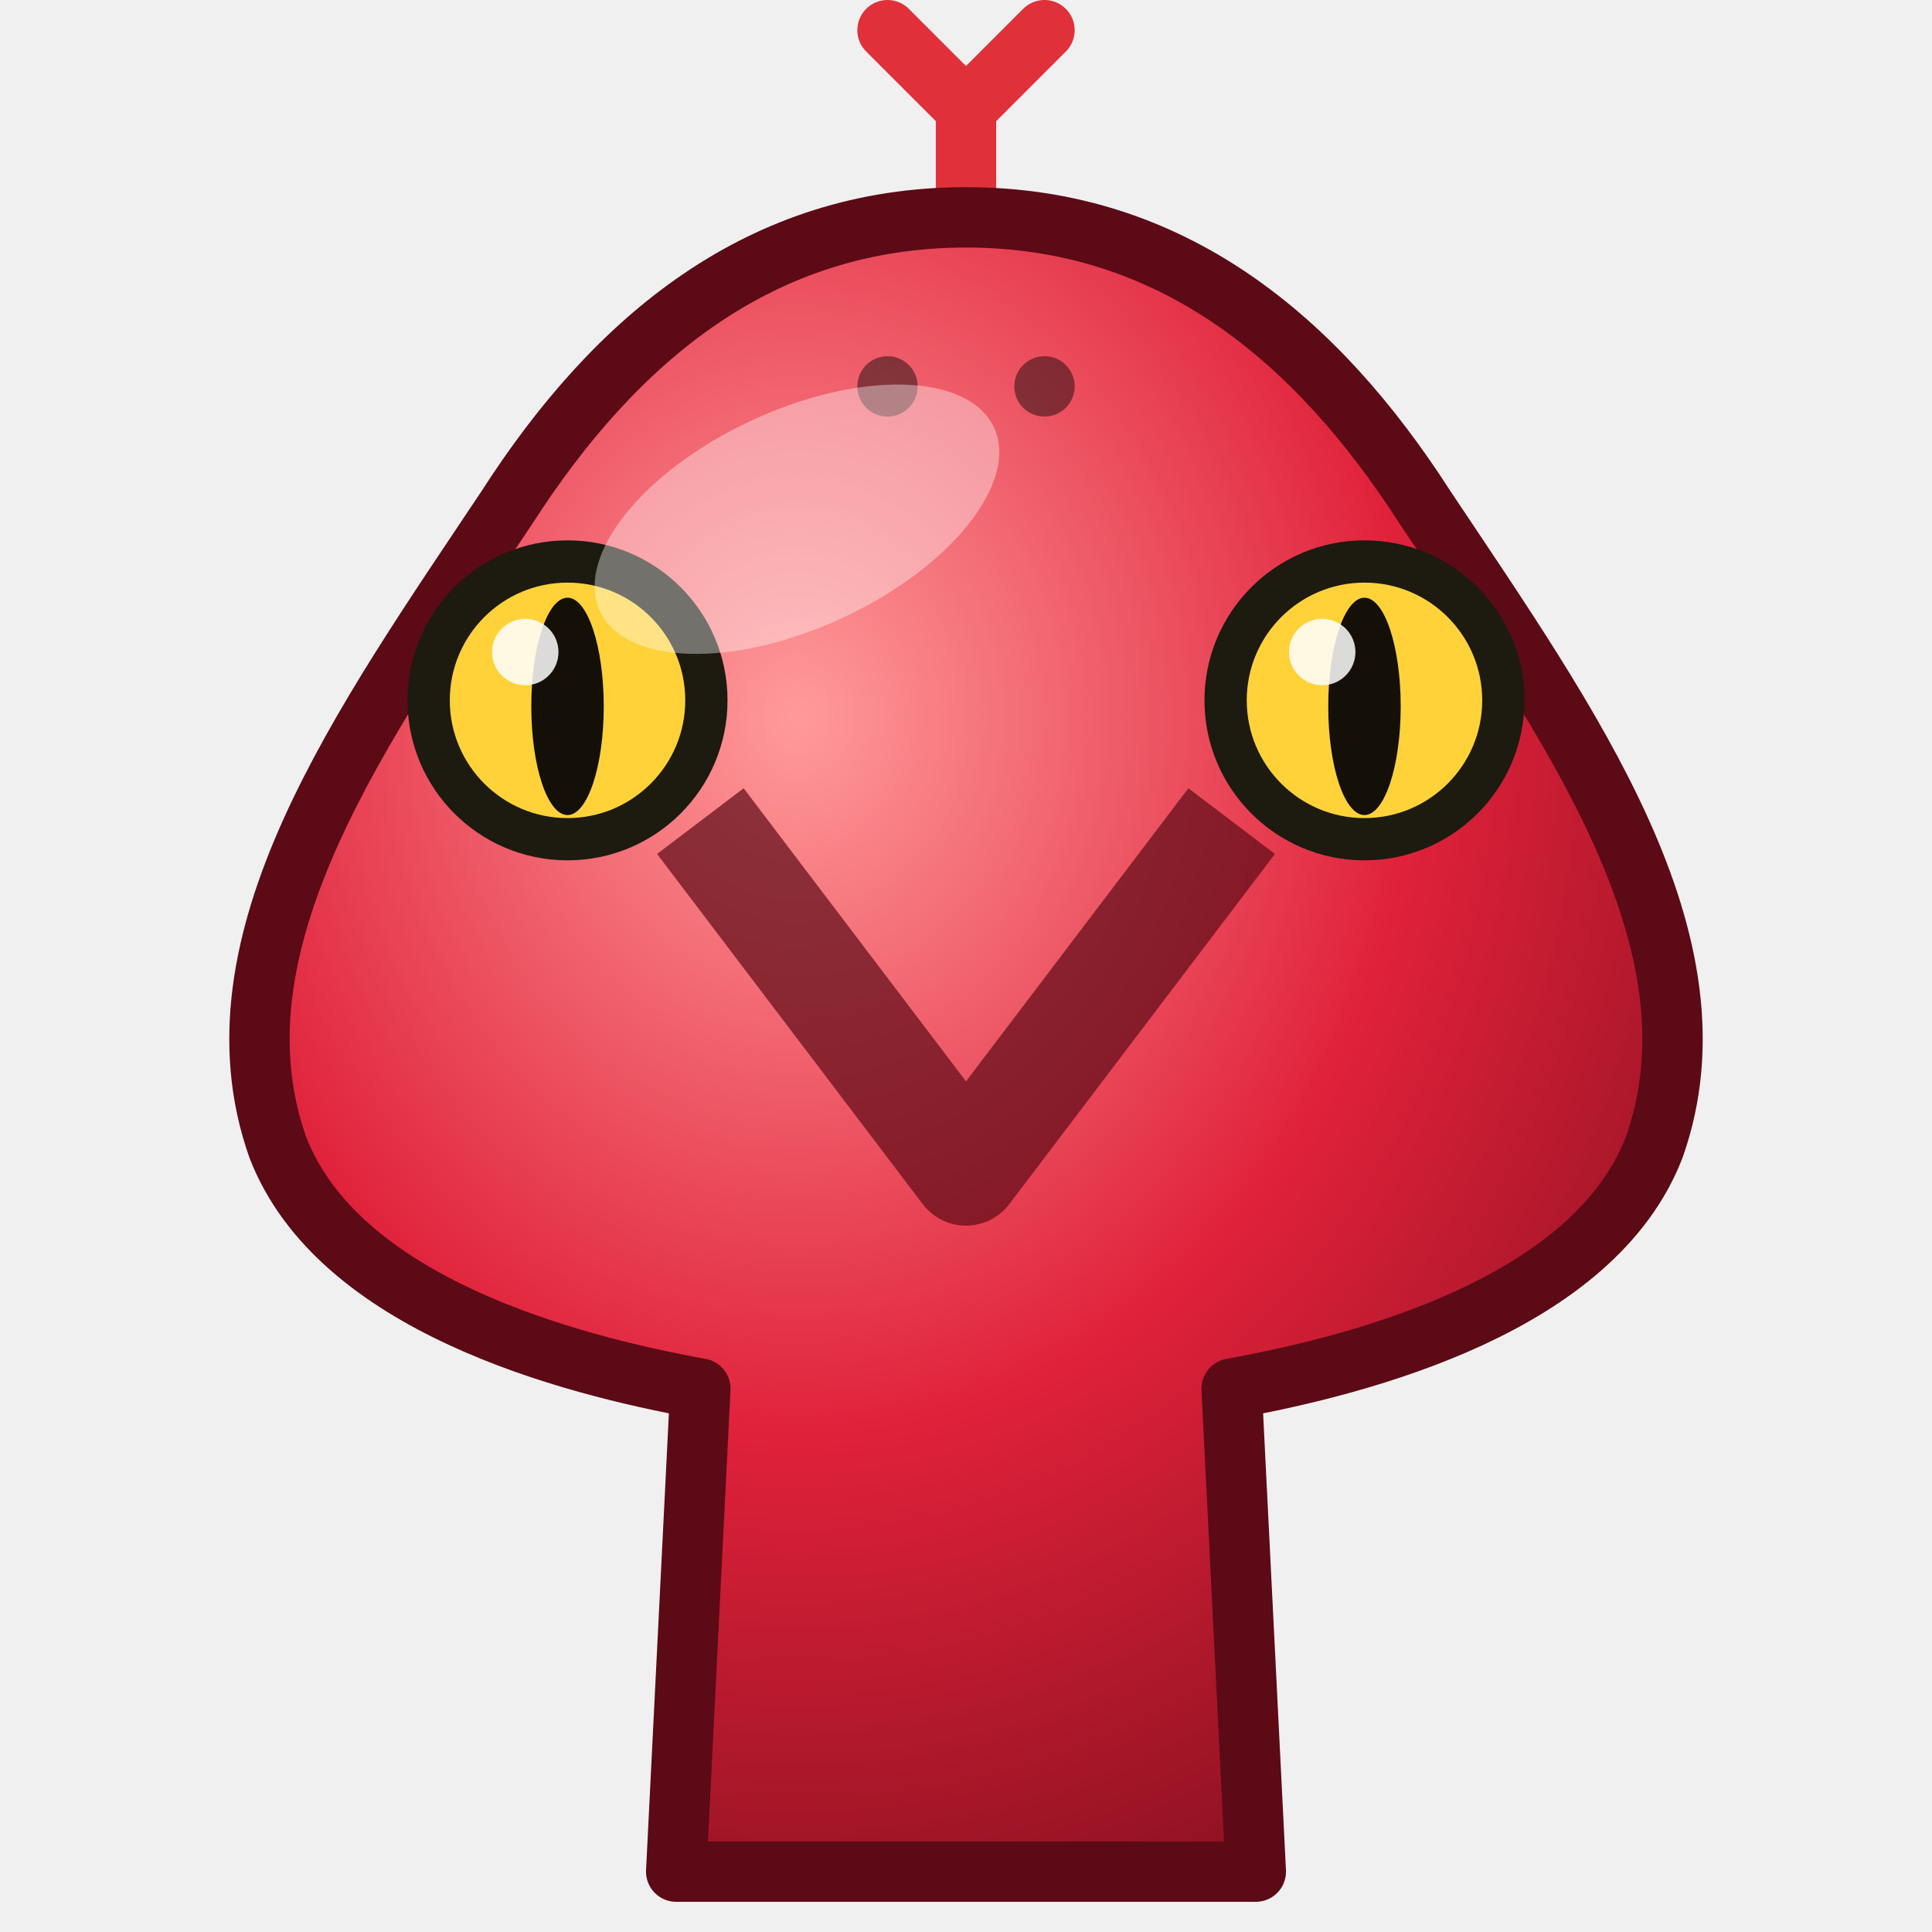
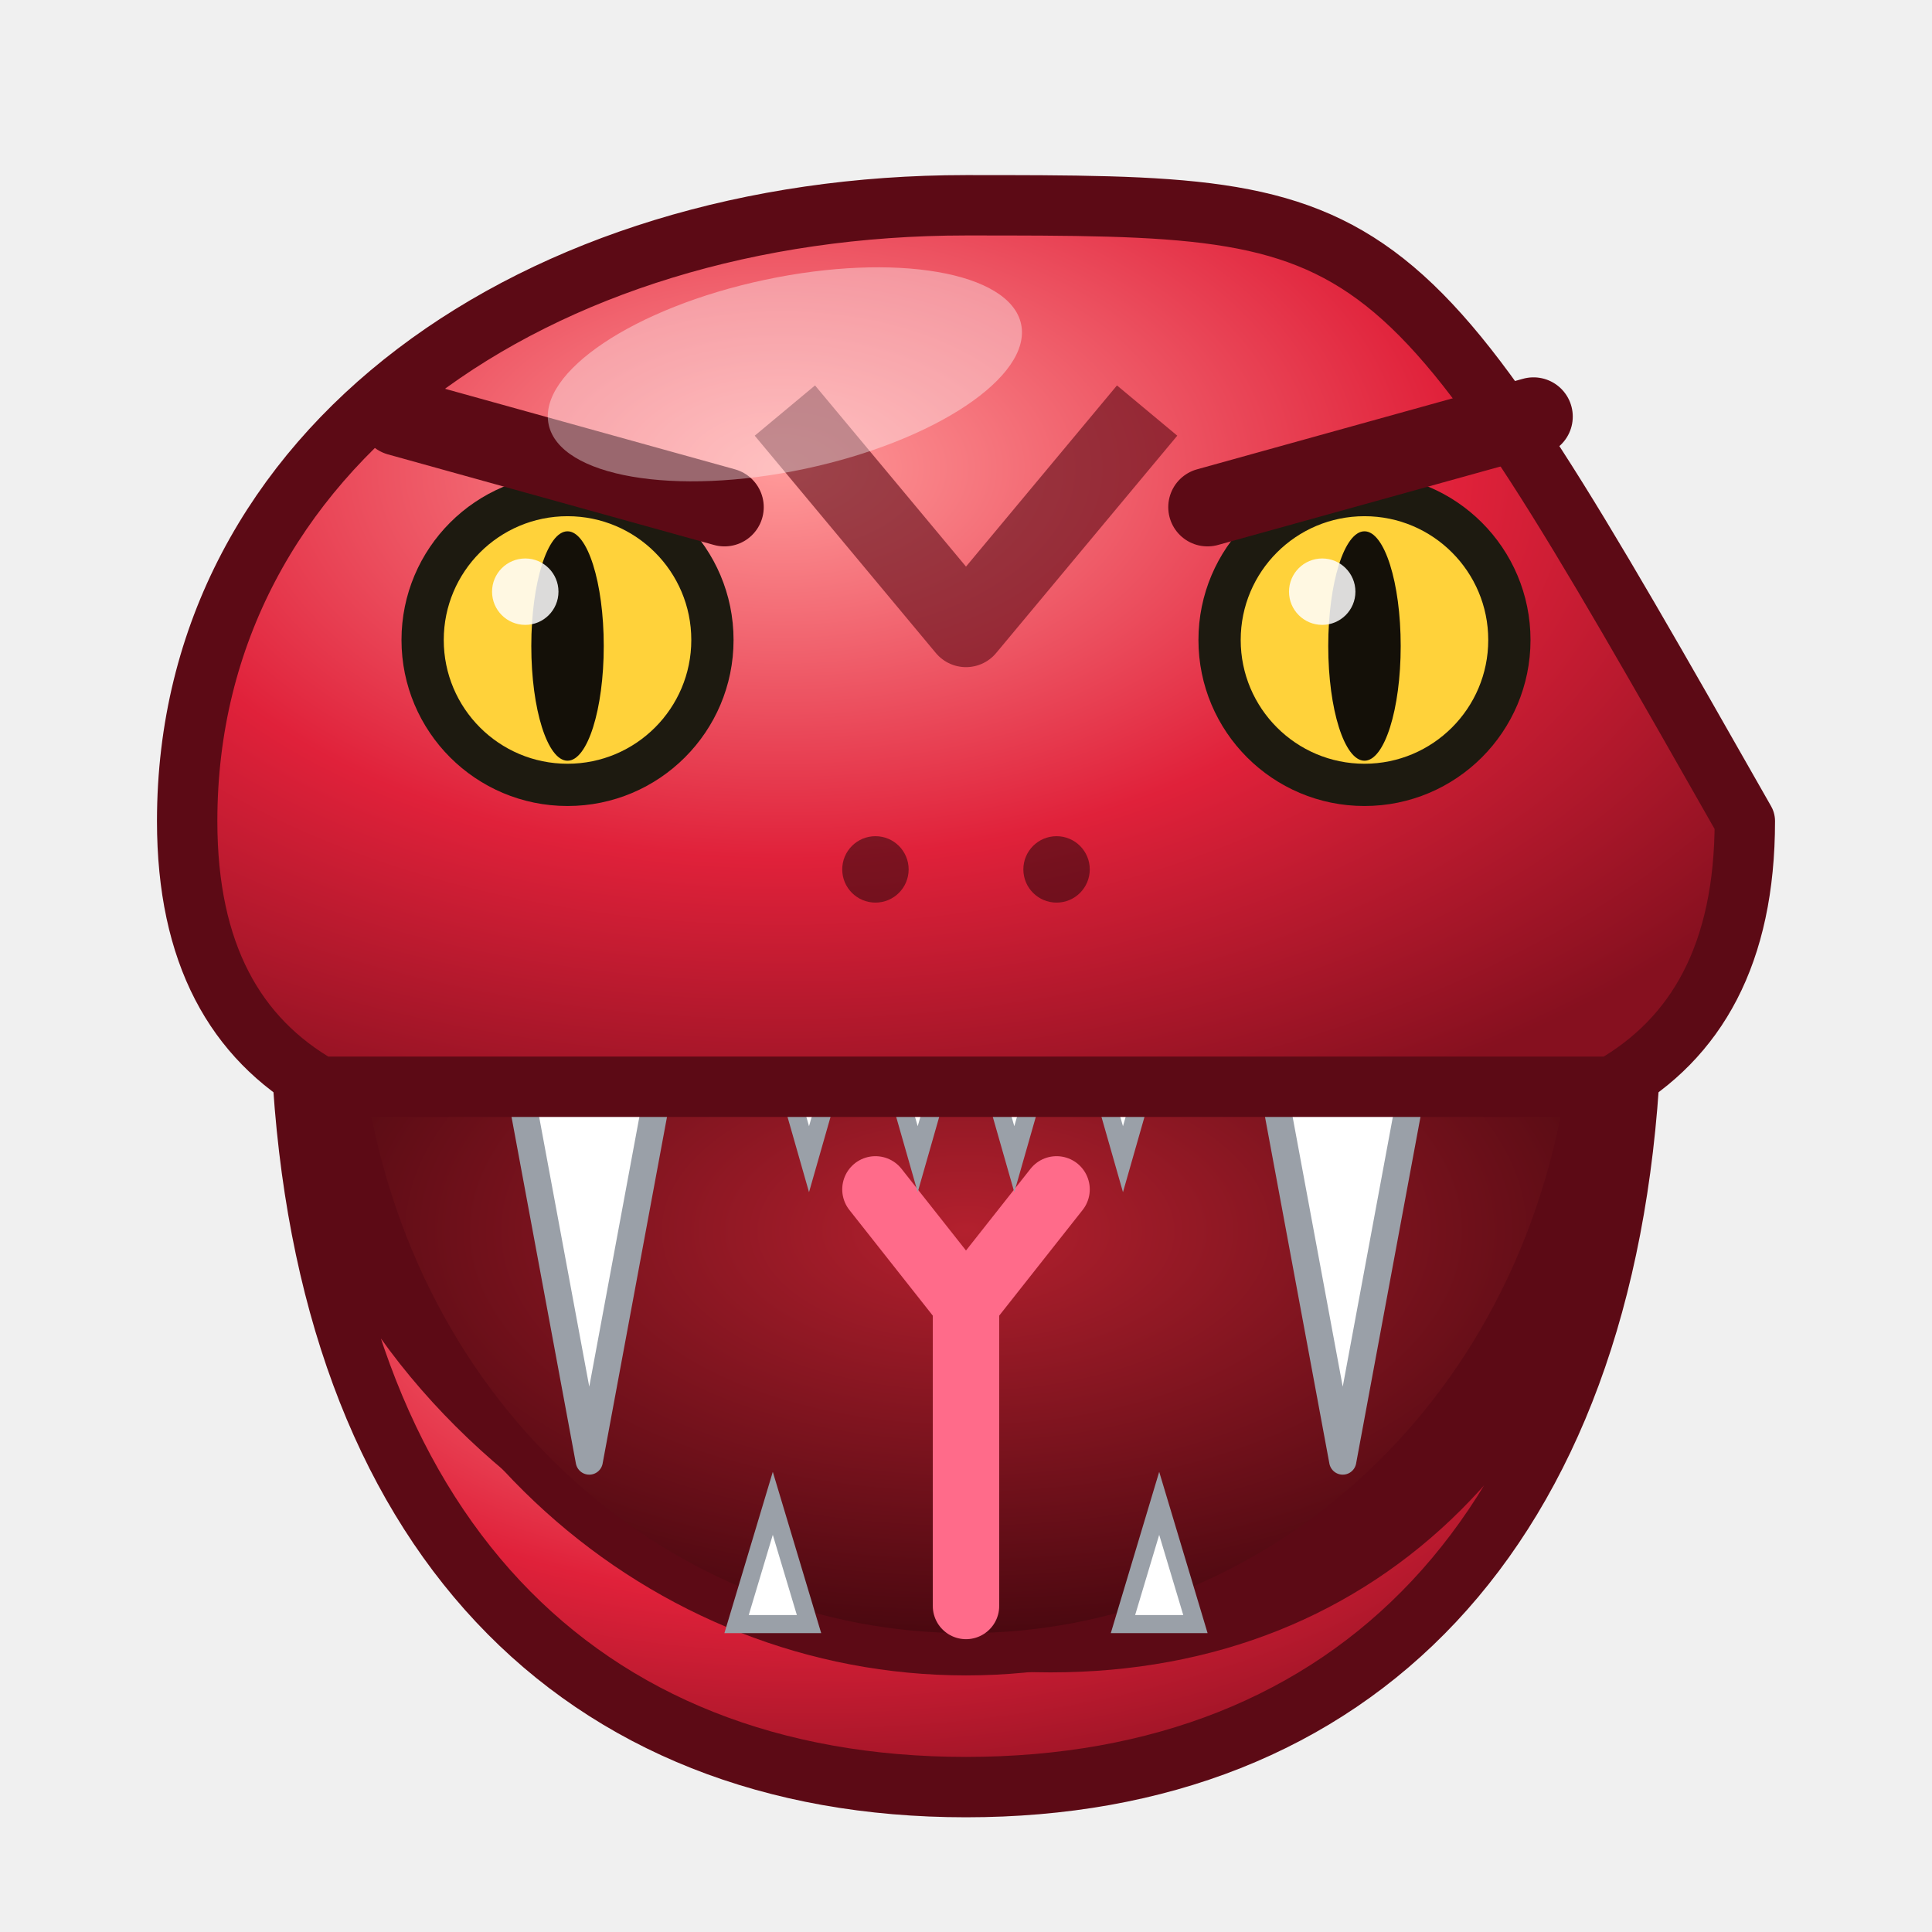
<svg xmlns="http://www.w3.org/2000/svg" viewBox="0 0 32 32">
  <defs>
    <radialGradient id="h" cx=".38" cy=".3" r=".8">
      <stop offset="0" stop-color="#ff9a9a" />
      <stop offset=".55" stop-color="#e0213a" />
      <stop offset="1" stop-color="#86101f" />
    </radialGradient>
+     <radialGradient id="m" cx=".5" cy=".35" r=".7">
+       <stop offset="0" stop-color="#b3202e" />
+       <stop offset="1" stop-color="#3d050c" />
+     </radialGradient>
  </defs>
-   <path d="M16 3.8V1.6M16 1.8l-1.3-1.3M16 1.8l1.3-1.3" fill="none" stroke="#e0313a" stroke-width="1" stroke-linecap="round" stroke-linejoin="round" />
-   <path d="M16 3.6C19.4 3.6 21.8 5.6 23.6 8.4C26 12 28.6 15.6 27.4 19C26.4 21.6 22.6 22.6 20.4 23L20.8 31H11.2L11.6 23C9.4 22.6 5.6 21.6 4.6 19C3.4 15.6 6 12 8.4 8.4C10.2 5.6 12.6 3.6 16 3.6z" fill="url(#h)" stroke="#5c0a15" stroke-linejoin="round" />
-   <path d="M11.6 13.6L16 19.4l4.4-5.8" fill="none" stroke="#5c0a15" stroke-width="1.8" stroke-linejoin="round" opacity=".7" />
-   <circle cx="14.7" cy="6.4" r=".5" fill="#000" opacity=".45" />
-   <circle cx="17.3" cy="6.4" r=".5" fill="#000" opacity=".45" />
-   <circle cx="9.4" cy="11.6" r="2.3" fill="#ffd23a" stroke="#1d1a10" stroke-width=".7" />
-   <ellipse cx="9.4" cy="11.7" rx=".6" ry="1.8" fill="#141008" />
-   <circle cx="8.7" cy="10.8" r=".55" fill="#fff" opacity=".85" />
-   <circle cx="22.6" cy="11.6" r="2.3" fill="#ffd23a" stroke="#1d1a10" stroke-width=".7" />
-   <ellipse cx="22.6" cy="11.7" rx=".6" ry="1.8" fill="#141008" />
-   <circle cx="21.9" cy="10.8" r=".55" fill="#fff" opacity=".85" />
-   <ellipse cx="13.2" cy="8.6" rx="3.6" ry="1.8" fill="#fff" opacity=".38" transform="rotate(-25 13.2 8.6)" />
+   <path d="M5.0 17.6C5.4 25.4 9.6 29.6 16 29.6S26.6 25.4 27.0 17.6c-.8 6-4.4 9.6-9.6 9.6S5.8 23.6 5.0 17.6z" fill="url(#h)" stroke="#5c0a15" stroke-linejoin="round" />
+   <path d="M5.68 17.8C9.2 17 12.4 16.6 16 16.6S22.8 17 26.32 17.8C25.52 23.6 21 27.4 16 27.4S6.48 23.6 5.68 17.8z" fill="url(#m)" stroke="#5c0a15" stroke-width=".7" stroke-linejoin="round" />
+   <path d="M16 26.6V21.4M16 21.6l-1.5-1.9M16 21.6l1.5-1.9" fill="none" stroke="#ff6b8a" stroke-width="1.1" stroke-linecap="round" stroke-linejoin="round" />
+   <path d="M8.46 17.2L9.76 24.2L11.06 17.2z" fill="#fff" stroke="#9aa0a8" stroke-width=".45" stroke-linejoin="round" />
+   <path d="M20.94 17.2L22.24 24.2L23.54 17.2z" fill="#fff" stroke="#9aa0a8" stroke-width=".45" stroke-linejoin="round" />
+   <path d="M12.8 17.1L13.4 19.2L14.0 17.1z" fill="#fff" stroke="#9aa0a8" stroke-width=".3" />
+   <path d="M14.6 17.1L15.2 19.2L15.8 17.1z" fill="#fff" stroke="#9aa0a8" stroke-width=".3" />
+   <path d="M16.2 17.1L16.8 19.2L17.4 17.1z" fill="#fff" stroke="#9aa0a8" stroke-width=".3" />
+   <path d="M18.0 17.1L18.6 19.2L19.2 17.1z" fill="#fff" stroke="#9aa0a8" stroke-width=".3" />
+   <path d="M12.2 26.9L12.8 24.9L13.4 26.9z" fill="#fff" stroke="#9aa0a8" stroke-width=".3" />
+   <path d="M18.6 26.9L19.2 24.9L19.8 26.9z" fill="#fff" stroke="#9aa0a8" stroke-width=".3" />
+   <path d="M3.1 13.6C3.1 7.4 8.9 3.4 16 3.4S23.1 3.4 28.9 13.6c0 2.2-.8 3.6-2.2 4.4H5.3c-1.4-.8-2.2-2.2-2.2-4.4z" fill="url(#h)" stroke="#5c0a15" stroke-linejoin="round" />
+   <path d="M13 6.8L16 10.4l3-3.6" fill="none" stroke="#5c0a15" stroke-width="1.3" stroke-linejoin="round" opacity=".6" />
+   <circle cx="14.5" cy="14.4" r=".55" fill="#000" opacity=".45" />
+   <circle cx="17.5" cy="14.4" r=".55" fill="#000" opacity=".45" />
+   <circle cx="9.4" cy="10.6" r="2.4" fill="#ffd23a" stroke="#1d1a10" stroke-width=".7" />
+   <ellipse cx="9.4" cy="10.7" rx=".6" ry="1.9" fill="#141008" />
+   <circle cx="8.7" cy="9.8" r=".55" fill="#fff" opacity=".85" />
+   <path d="M6.6 6.9L12.0 8.4" stroke="#5c0a15" stroke-width="1.3" stroke-linecap="round" />
+   <circle cx="22.6" cy="10.6" r="2.4" fill="#ffd23a" stroke="#1d1a10" stroke-width=".7" />
+   <ellipse cx="22.6" cy="10.7" rx=".6" ry="1.9" fill="#141008" />
+   <circle cx="21.9" cy="9.8" r=".55" fill="#fff" opacity=".85" />
+   <path d="M25.4 6.9L20.0 8.4" stroke="#5c0a15" stroke-width="1.3" stroke-linecap="round" />
+   <ellipse cx="13" cy="6.2" rx="4" ry="1.6" fill="#fff" opacity=".38" transform="rotate(-12 13 6.2)" />
</svg>
